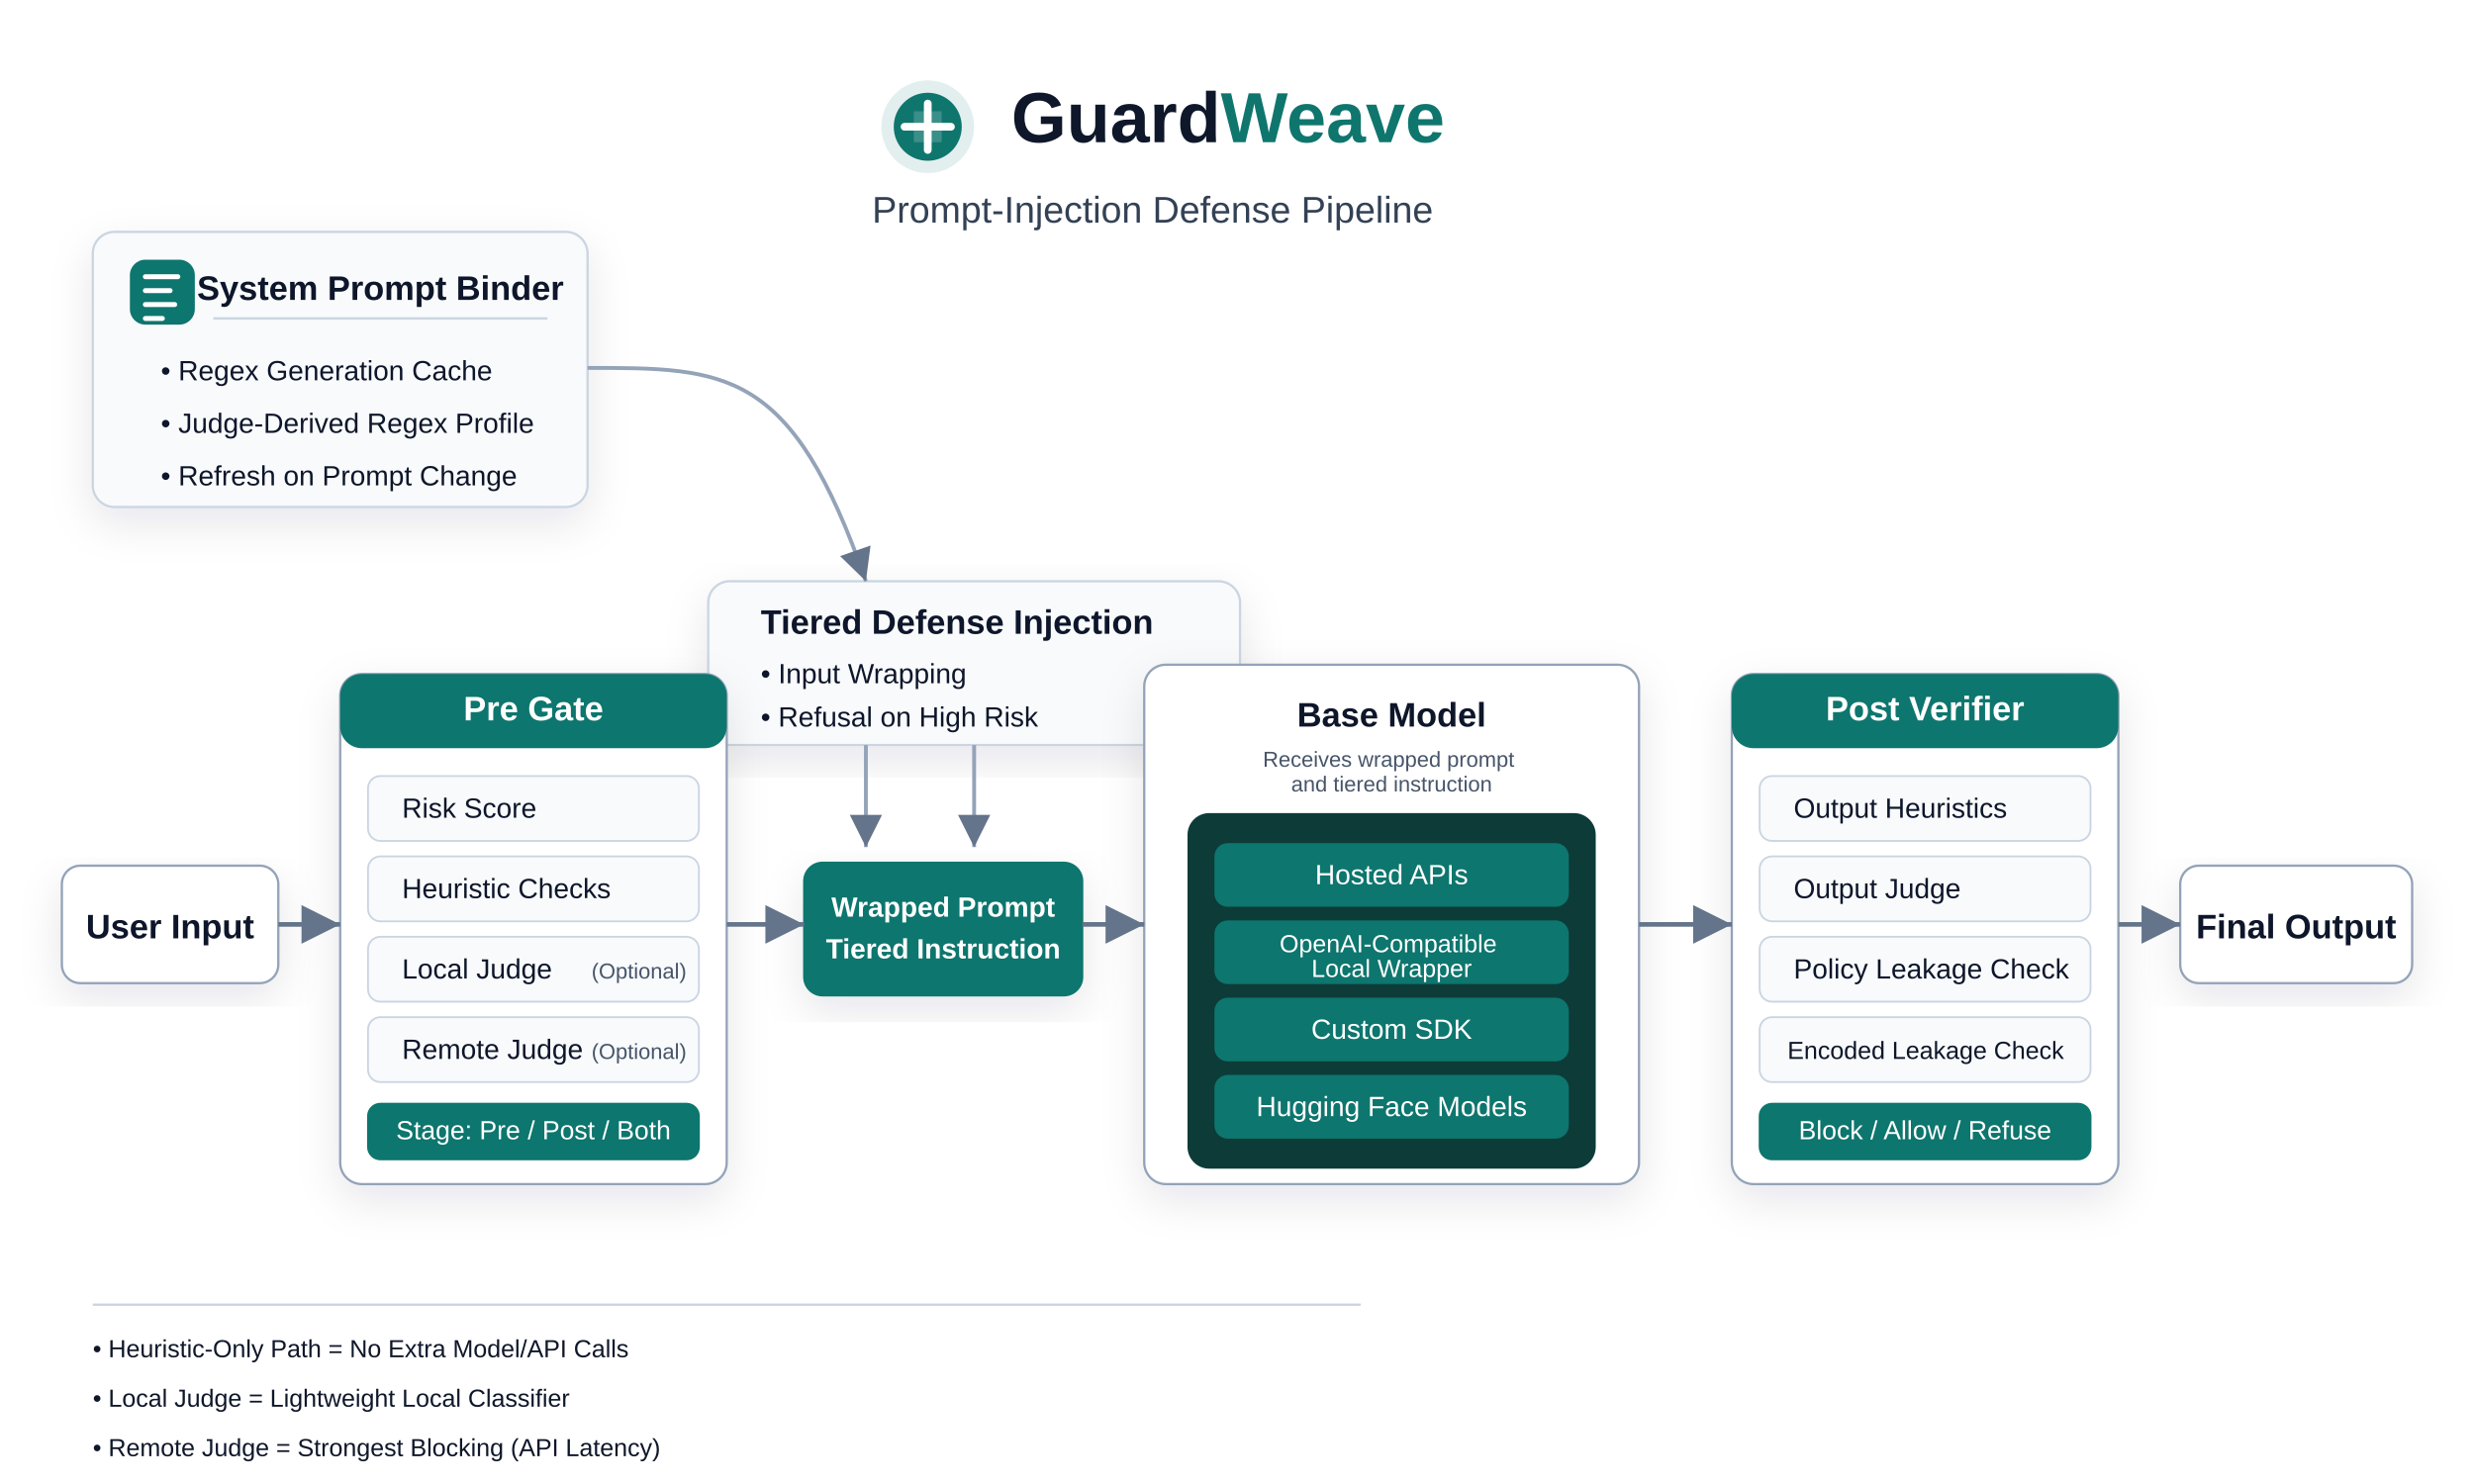
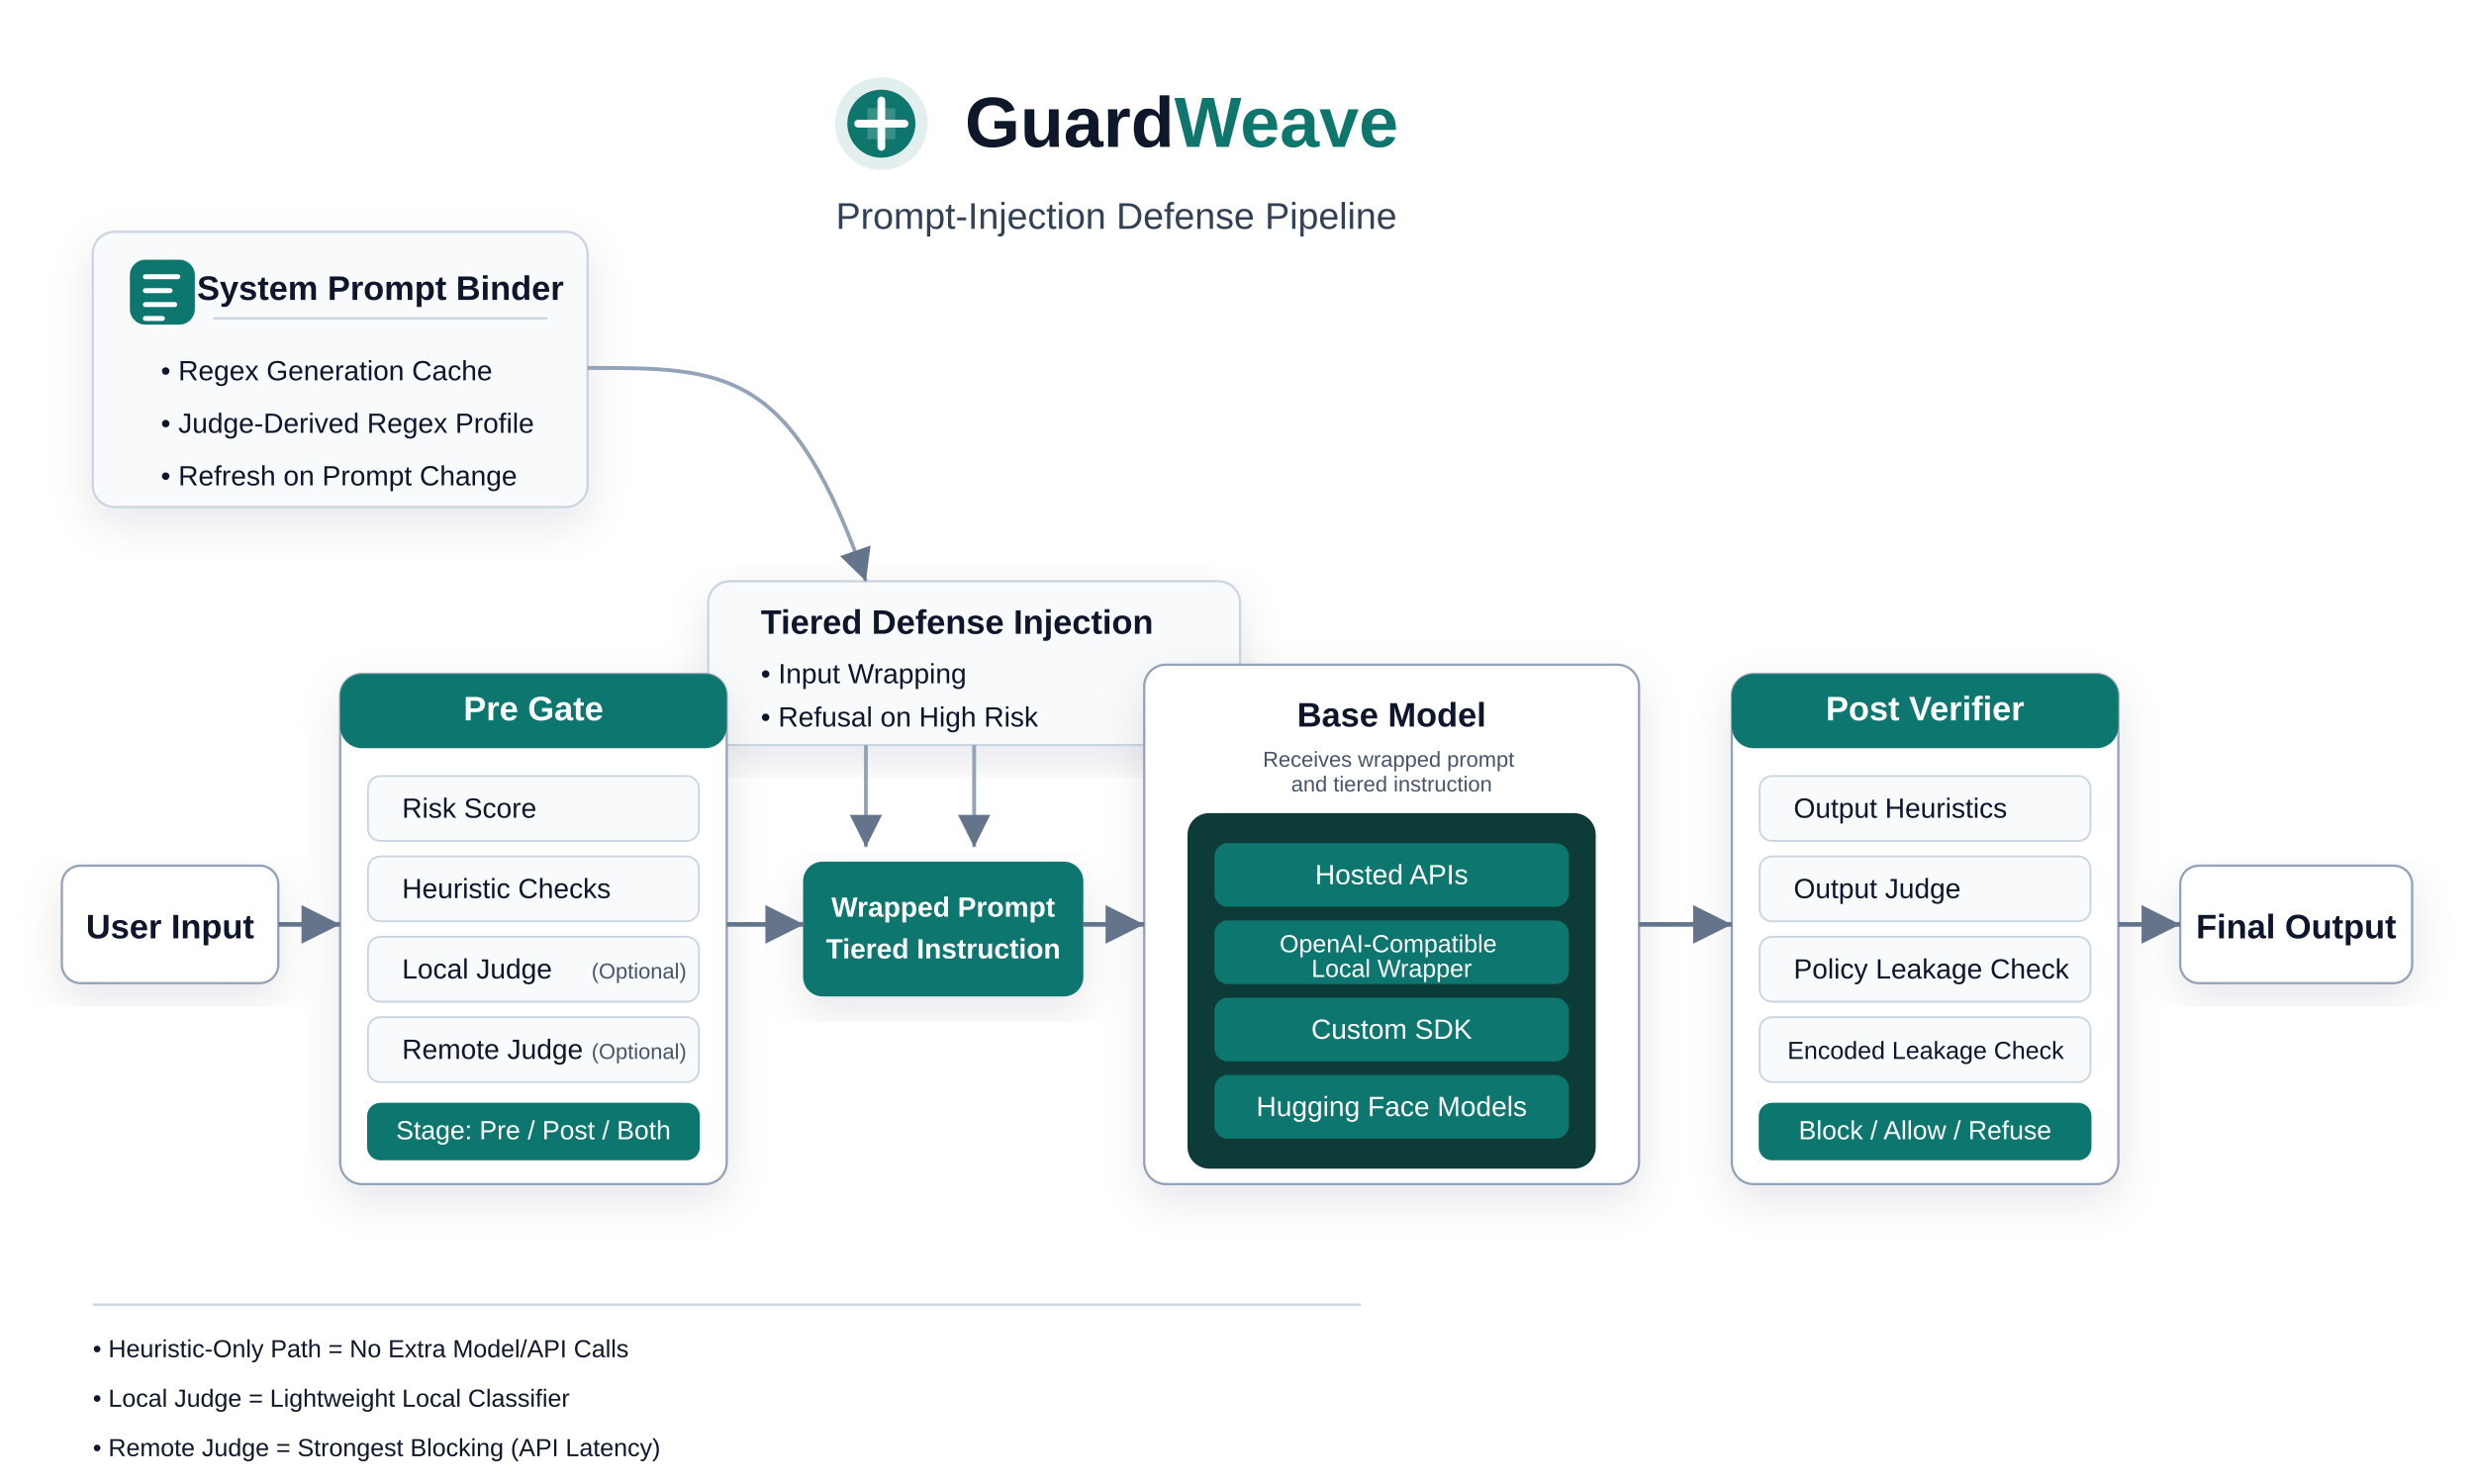
<svg xmlns="http://www.w3.org/2000/svg" width="1600" height="960" viewBox="0 0 1600 960" fill="none" role="img" aria-labelledby="title desc">
  <defs>
    <filter id="shadow" x="-20%" y="-20%" width="140%" height="140%">
      <feDropShadow dx="0" dy="10" stdDeviation="14" flood-color="#0f172a" flood-opacity="0.10" />
    </filter>
    <marker id="arrow" viewBox="0 0 12 12" refX="11" refY="6" markerWidth="10" markerHeight="10" orient="auto-start-reverse">
      <path d="M1 1L11 6L1 11V1Z" fill="#64748B" />
    </marker>
    <style>
      .title { font: 700 46px Arial, Helvetica, sans-serif; fill: #0F172A; }
      .subtitle { font: 500 24px Arial, Helvetica, sans-serif; fill: #334155; }
      .section { font: 700 22px Arial, Helvetica, sans-serif; fill: #0F172A; }
      .sectionInv { font: 700 22px Arial, Helvetica, sans-serif; fill: #FFFFFF; }
      .body { font: 400 18px Arial, Helvetica, sans-serif; fill: #0F172A; }
      .bodyInv { font: 500 18px Arial, Helvetica, sans-serif; fill: #FFFFFF; }
      .small { font: 400 14px Arial, Helvetica, sans-serif; fill: #475569; }
      .legend { font: 500 16px Arial, Helvetica, sans-serif; fill: #0F172A; }
      .panel { fill: #FFFFFF; stroke: #94A3B8; stroke-width: 1.5; }
      .panelSoft { fill: #F8FAFC; stroke: #CBD5E1; stroke-width: 1.5; }
      .header { fill: #0F766E; }
      .dark { fill: #0B3A38; }
      .chip { fill: #F8FAFC; stroke: #CBD5E1; stroke-width: 1.2; }
      .chipAccent { fill: #0F766E; stroke: #0F766E; stroke-width: 1.2; }
      .line { stroke: #64748B; stroke-width: 3; fill: none; marker-end: url(#arrow); }
      .lineSoft { stroke: #94A3B8; stroke-width: 2.5; fill: none; marker-end: url(#arrow); }
      .rule { stroke: #CBD5E1; stroke-width: 1.5; }
    </style>
  </defs>
  <rect x="0" y="0" width="1600" height="960" fill="#FFFFFF" />
-   <g transform="translate(570 52)">
-     <circle cx="30" cy="30" r="30" fill="#0F766E" opacity="0.12" />
-     <circle cx="30" cy="30" r="22" fill="#0F766E" />
-     <path d="M21 20H39V40H21V20Z" fill="#FFFFFF" opacity="0.18" />
-     <path d="M30 15V45M15 30H45" stroke="#FFFFFF" stroke-width="5" stroke-linecap="round" />
-     <text x="84" y="40" class="title">Guard<tspan fill="#0F766E">Weave</tspan>
+   <g transform="translate(536 46)">
+     <circle cx="34" cy="34" r="30" fill="#0F766E" opacity="0.12" />
+     <circle cx="34" cy="34" r="22" fill="#0F766E" />
+     <path d="M25 24H43V44H25V24Z" fill="#FFFFFF" opacity="0.18" />
+     <path d="M34 19V49M19 34H49" stroke="#FFFFFF" stroke-width="5" stroke-linecap="round" />
+     <text x="88" y="49" class="title">Guard<tspan fill="#0F766E">Weave</tspan>
    </text>
-     <text x="-6" y="92" class="subtitle">Prompt-Injection Defense Pipeline</text>
+     <text x="186" y="102" text-anchor="middle" class="subtitle">Prompt-Injection Defense Pipeline</text>
  </g>
  <g transform="translate(60 150)" filter="url(#shadow)">
    <rect x="0" y="0" width="320" height="178" rx="14" class="panelSoft" />
    <rect x="24" y="18" width="42" height="42" rx="10" class="header" />
    <path d="M34 29H55M34 38H50M34 47H53M34 56H45" stroke="#FFFFFF" stroke-width="3.2" stroke-linecap="round" />
    <text x="186" y="44" text-anchor="middle" class="section">System Prompt Binder</text>
    <line x1="78" y1="56" x2="294" y2="56" class="rule" />
    <text x="44" y="96" class="body">• Regex Generation Cache</text>
    <text x="44" y="130" class="body">• Judge-Derived Regex Profile</text>
    <text x="44" y="164" class="body">• Refresh on Prompt Change</text>
  </g>
  <g transform="translate(458 376)" filter="url(#shadow)">
    <rect x="0" y="0" width="344" height="106" rx="14" class="panelSoft" />
    <text x="34" y="34" class="section">Tiered Defense Injection</text>
    <text x="34" y="66" class="body">• Input Wrapping</text>
    <text x="34" y="94" class="body">• Refusal on High Risk</text>
  </g>
  <g transform="translate(40 560)" filter="url(#shadow)">
    <rect x="0" y="0" width="140" height="76" rx="12" class="panel" />
    <text x="70" y="47" text-anchor="middle" class="section">User Input</text>
  </g>
  <g transform="translate(220 436)" filter="url(#shadow)">
    <rect x="0" y="0" width="250" height="330" rx="14" class="panel" />
    <rect x="0" y="0" width="250" height="48" rx="14" class="header" />
    <text x="125" y="30" text-anchor="middle" class="sectionInv">Pre Gate</text>
    <rect x="18" y="66" width="214" height="42" rx="8" class="chip" />
    <text x="40" y="93" class="body">Risk Score</text>
    <rect x="18" y="118" width="214" height="42" rx="8" class="chip" />
    <text x="40" y="145" class="body">Heuristic Checks</text>
    <rect x="18" y="170" width="214" height="42" rx="8" class="chip" />
    <text x="40" y="197" class="body">Local Judge</text>
    <text x="224" y="197" text-anchor="end" class="small"> (Optional)</text>
    <rect x="18" y="222" width="214" height="42" rx="8" class="chip" />
    <text x="40" y="249" class="body">Remote Judge</text>
    <text x="224" y="249" text-anchor="end" class="small"> (Optional)</text>
    <rect x="18" y="278" width="214" height="36" rx="8" class="chipAccent" />
    <text x="125" y="301" text-anchor="middle" class="bodyInv" style="font-size: 17px;">Stage: Pre / Post / Both</text>
  </g>
  <g transform="translate(520 558)" filter="url(#shadow)">
    <rect x="0" y="0" width="180" height="86" rx="12" class="chipAccent" />
    <text x="90" y="35" text-anchor="middle" class="sectionInv" style="font-size: 18px;">Wrapped Prompt</text>
    <text x="90" y="62" text-anchor="middle" class="sectionInv" style="font-size: 18px;">Tiered Instruction</text>
  </g>
  <g transform="translate(740 430)" filter="url(#shadow)">
    <rect x="0" y="0" width="320" height="336" rx="14" class="panel" />
    <text x="160" y="40" text-anchor="middle" class="section">Base Model</text>
    <text x="160" y="66" text-anchor="middle" class="small">
      <tspan x="160" dy="0">Receives wrapped prompt</tspan>
      <tspan x="160" dy="16">and tiered instruction</tspan>
    </text>
    <rect x="28" y="96" width="264" height="230" rx="14" class="dark" />
    <rect x="46" y="116" width="228" height="40" rx="8" class="chipAccent" />
    <text x="160" y="142" text-anchor="middle" class="bodyInv">Hosted APIs</text>
    <rect x="46" y="166" width="228" height="40" rx="8" class="chipAccent" />
    <text x="160" y="186" text-anchor="middle" class="bodyInv" style="font-size: 16px;">
      <tspan x="160" dy="0">OpenAI-Compatible</tspan>
      <tspan x="160" dy="16">Local Wrapper</tspan>
    </text>
    <rect x="46" y="216" width="228" height="40" rx="8" class="chipAccent" />
    <text x="160" y="242" text-anchor="middle" class="bodyInv">Custom SDK</text>
    <rect x="46" y="266" width="228" height="40" rx="8" class="chipAccent" />
    <text x="160" y="292" text-anchor="middle" class="bodyInv">Hugging Face Models</text>
  </g>
  <g transform="translate(1120 436)" filter="url(#shadow)">
    <rect x="0" y="0" width="250" height="330" rx="14" class="panel" />
    <rect x="0" y="0" width="250" height="48" rx="14" class="header" />
    <text x="125" y="30" text-anchor="middle" class="sectionInv">Post Verifier</text>
    <rect x="18" y="66" width="214" height="42" rx="8" class="chip" />
    <text x="40" y="93" class="body">Output Heuristics</text>
    <rect x="18" y="118" width="214" height="42" rx="8" class="chip" />
    <text x="40" y="145" class="body">Output Judge</text>
    <rect x="18" y="170" width="214" height="42" rx="8" class="chip" />
    <text x="40" y="197" class="body">Policy Leakage Check</text>
    <rect x="18" y="222" width="214" height="42" rx="8" class="chip" />
    <text x="36" y="249" class="body" style="font-size: 16px;">Encoded Leakage Check</text>
    <rect x="18" y="278" width="214" height="36" rx="8" class="chipAccent" />
    <text x="125" y="301" text-anchor="middle" class="bodyInv" style="font-size: 17px;">Block / Allow / Refuse</text>
  </g>
  <g transform="translate(1410 560)" filter="url(#shadow)">
    <rect x="0" y="0" width="150" height="76" rx="12" class="panel" />
    <text x="75" y="47" text-anchor="middle" class="section">Final Output</text>
  </g>
  <path d="M180 598H220" class="line" />
  <path d="M470 598H520" class="line" />
  <path d="M700 598H740" class="line" />
  <path d="M1060 598H1120" class="line" />
  <path d="M1370 598H1410" class="line" />
  <path d="M630 482V548" class="lineSoft" />
  <path d="M560 482V548" class="lineSoft" />
  <path d="M380 238C470 238 512 238 560 376" class="lineSoft" />
  <g transform="translate(60 844)">
    <line x1="0" y1="0" x2="820" y2="0" class="rule" />
    <text x="0" y="34" class="legend">• Heuristic-Only Path = No Extra Model/API Calls</text>
    <text x="0" y="66" class="legend">• Local Judge = Lightweight Local Classifier</text>
    <text x="0" y="98" class="legend">• Remote Judge = Strongest Blocking (API Latency)</text>
  </g>
</svg>
